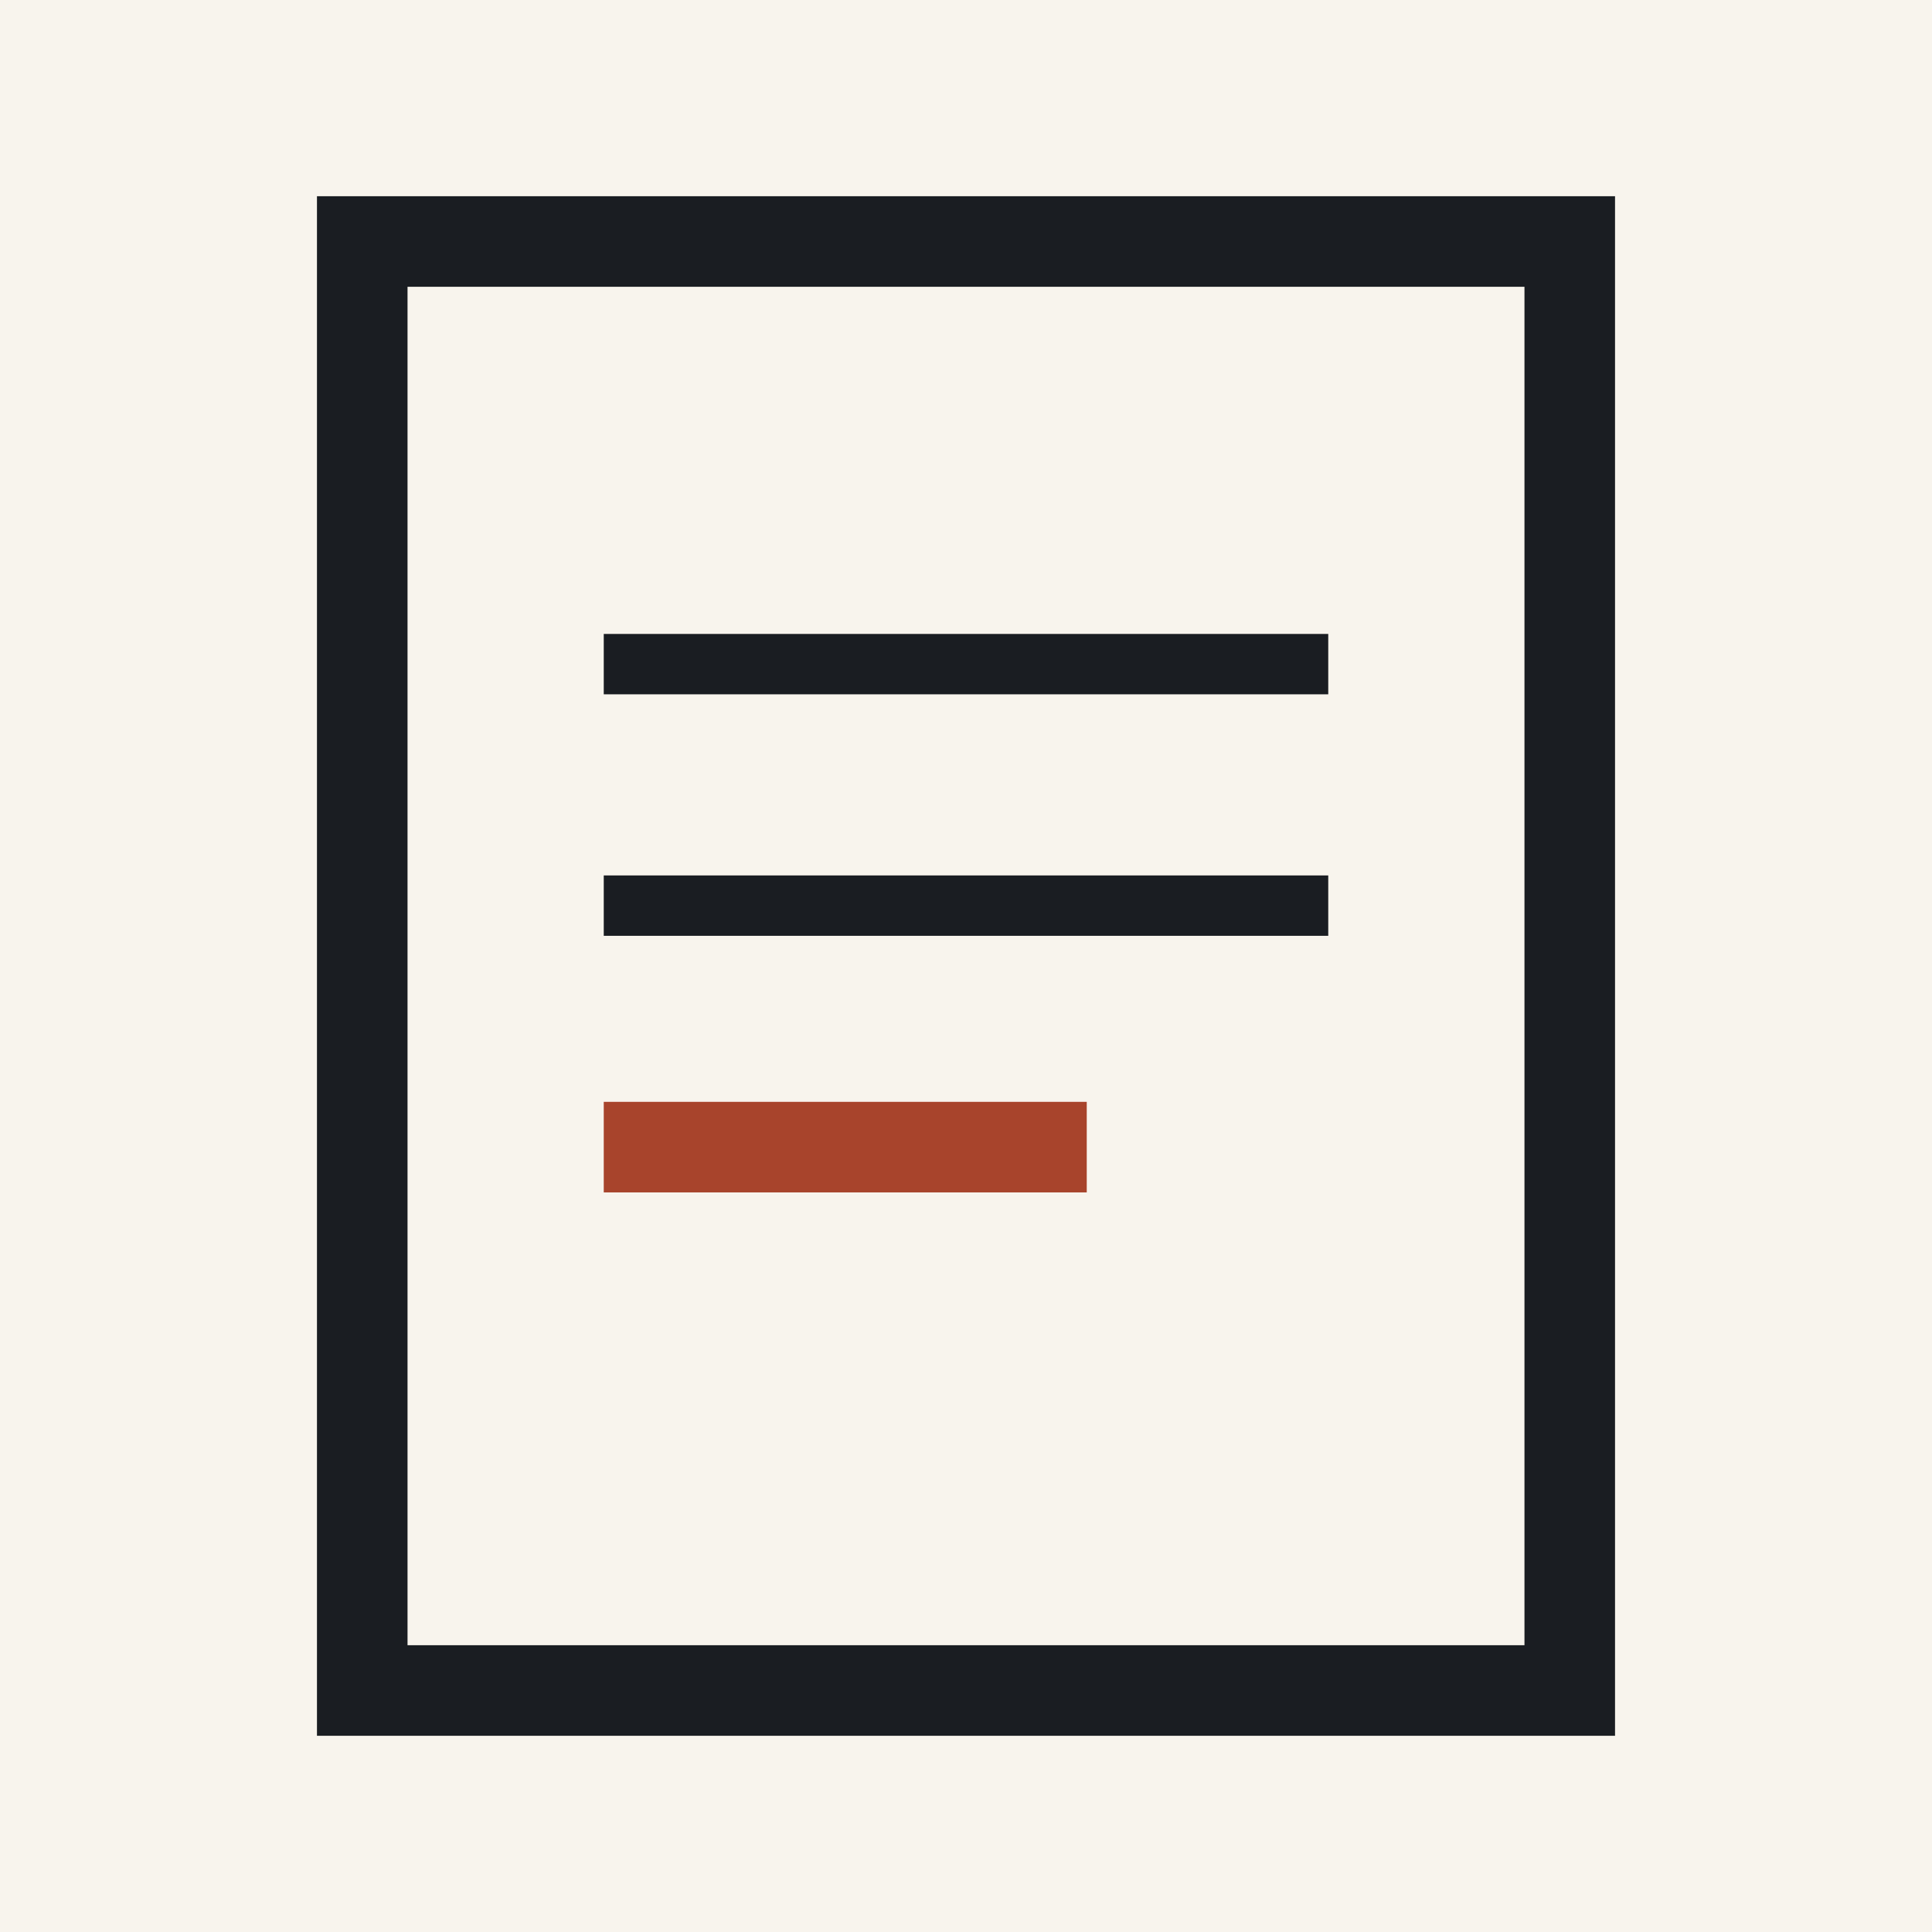
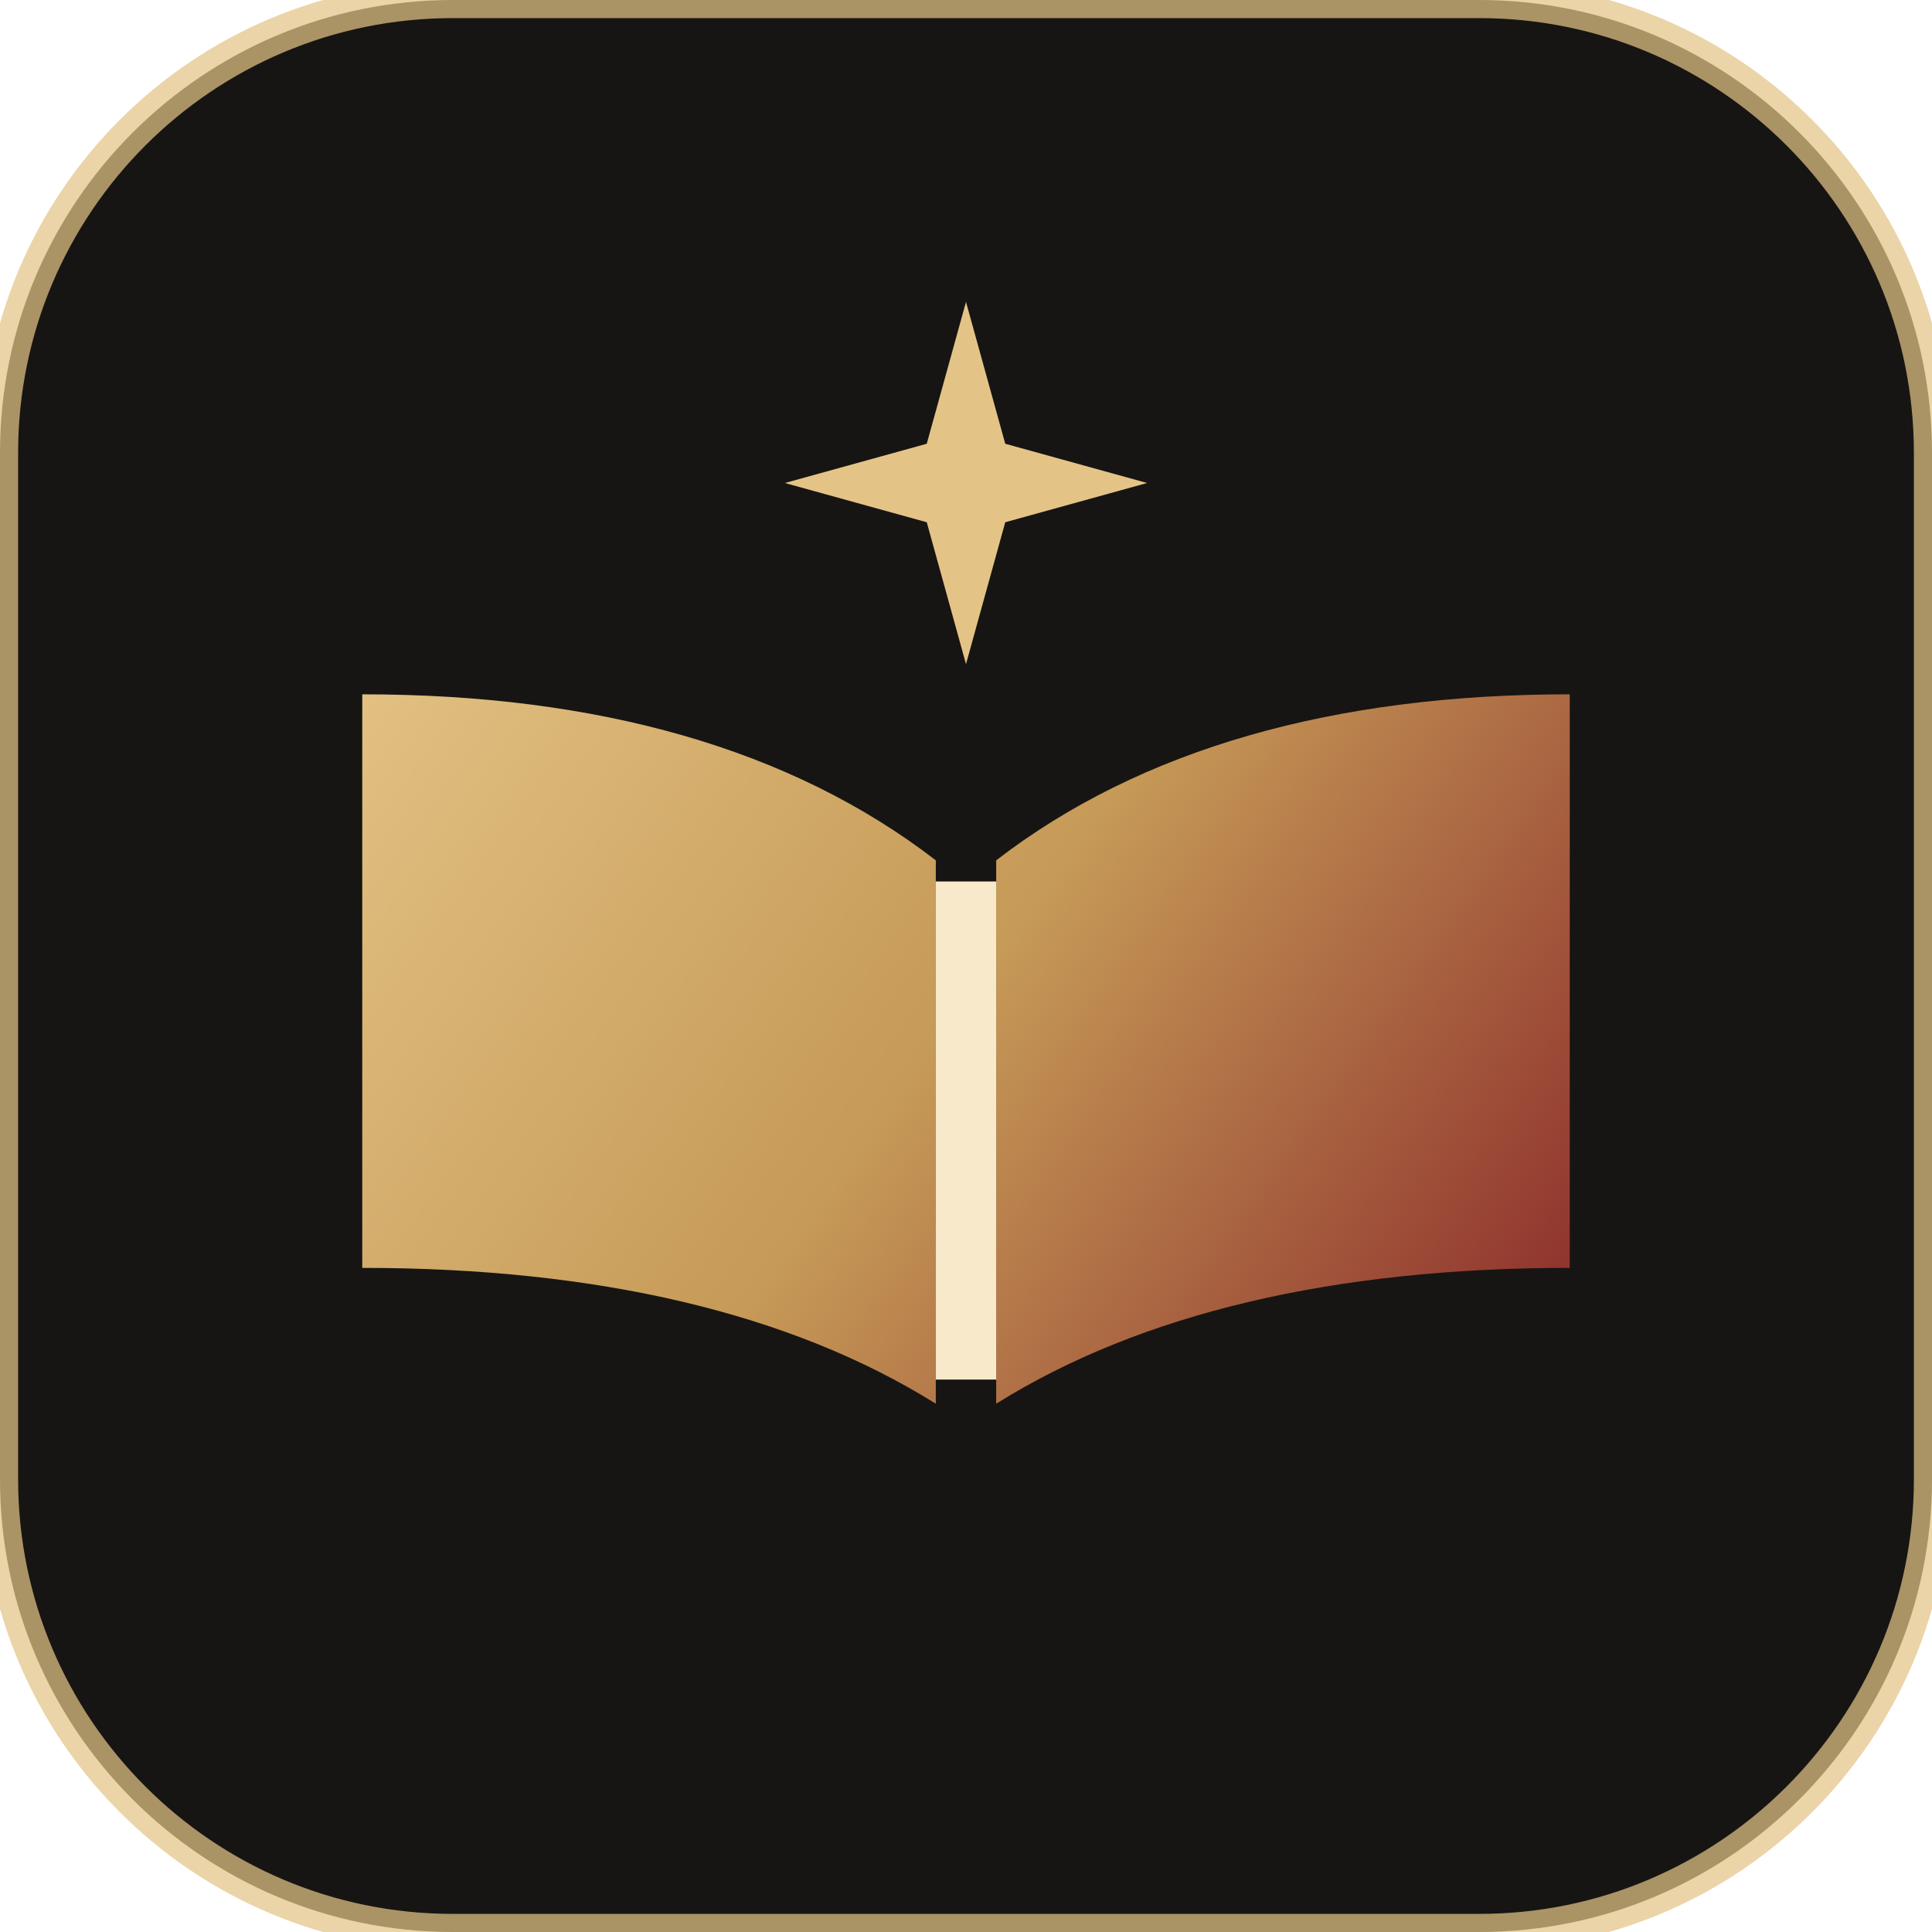
- <svg xmlns="http://www.w3.org/2000/svg" viewBox="0 0 32 32" fill="none">
-   <rect width="32" height="32" fill="#F8F4ED" />
-   <rect x="6" y="4" width="20" height="24" fill="none" stroke="#1A1D22" stroke-width="1.5" />
-   <line x1="10" y1="11" x2="22" y2="11" stroke="#1A1D22" stroke-width="1" />
-   <line x1="10" y1="15" x2="22" y2="15" stroke="#1A1D22" stroke-width="1" />
-   <line x1="10" y1="19" x2="18" y2="19" stroke="#A8442C" stroke-width="1.5" />
+ <svg xmlns="http://www.w3.org/2000/svg" viewBox="0 0 64 64" role="img" aria-label="OpenPress">
+   <defs>
+     <linearGradient id="energy" x1="13" y1="18" x2="51" y2="45" gradientUnits="userSpaceOnUse">
+       <stop stop-color="#E4C486" />
+       <stop offset=".52" stop-color="#C69A57" />
+       <stop offset="1" stop-color="#8E302C" />
+     </linearGradient>
+   </defs>
+   <rect width="64" height="64" rx="15" fill="#171513" stroke="#E4C486" stroke-opacity=".72" stroke-width="1.2" />
+   <path d="M12 23c7.8 0 14.2 1.8 19 5.5v18c-4.8-3-11.2-4.5-19-4.5V23Z" fill="url(#energy)" />
+   <path d="M52 23c-7.8 0-14.2 1.8-19 5.5v18c4.8-3 11.2-4.5 19-4.5V23Z" fill="url(#energy)" />
+   <path d="M31 29.2h2v16.5h-2z" fill="#F7E9C9" />
+   <path d="m32 10 1.3 4.7L38 16l-4.7 1.3L32 22l-1.3-4.7L26 16l4.7-1.3L32 10Z" fill="#E4C486" />
</svg>
